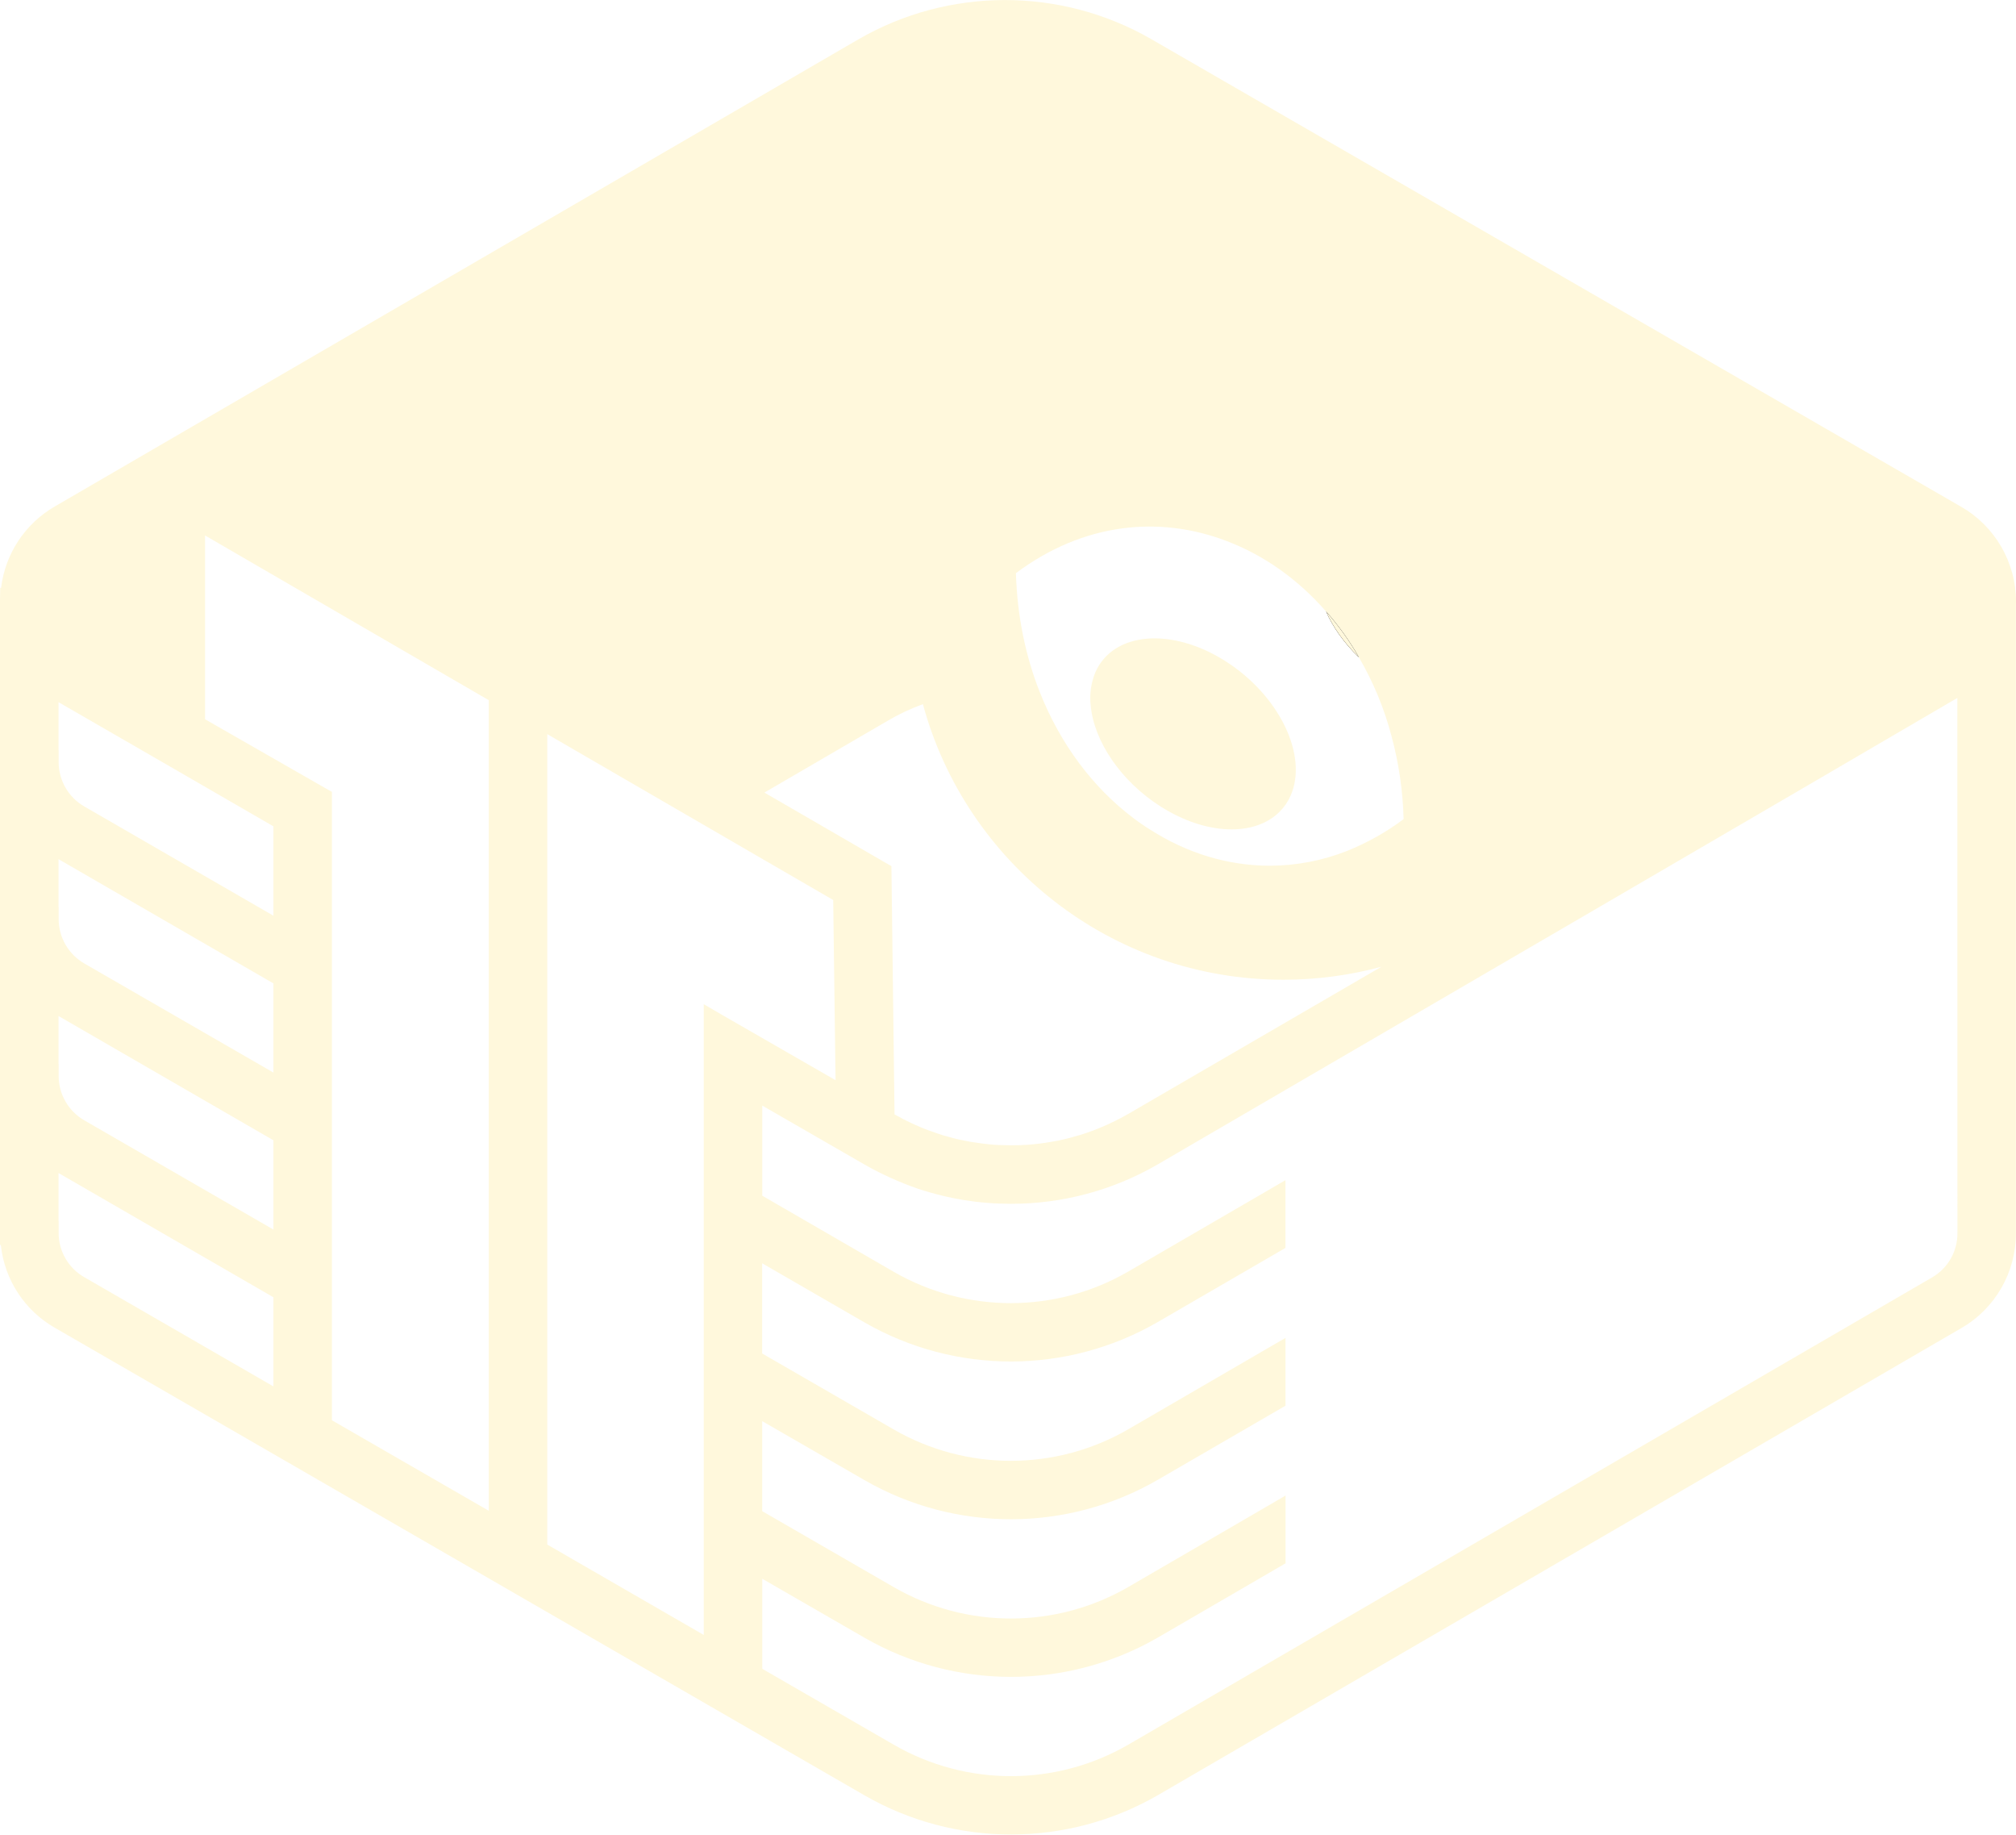
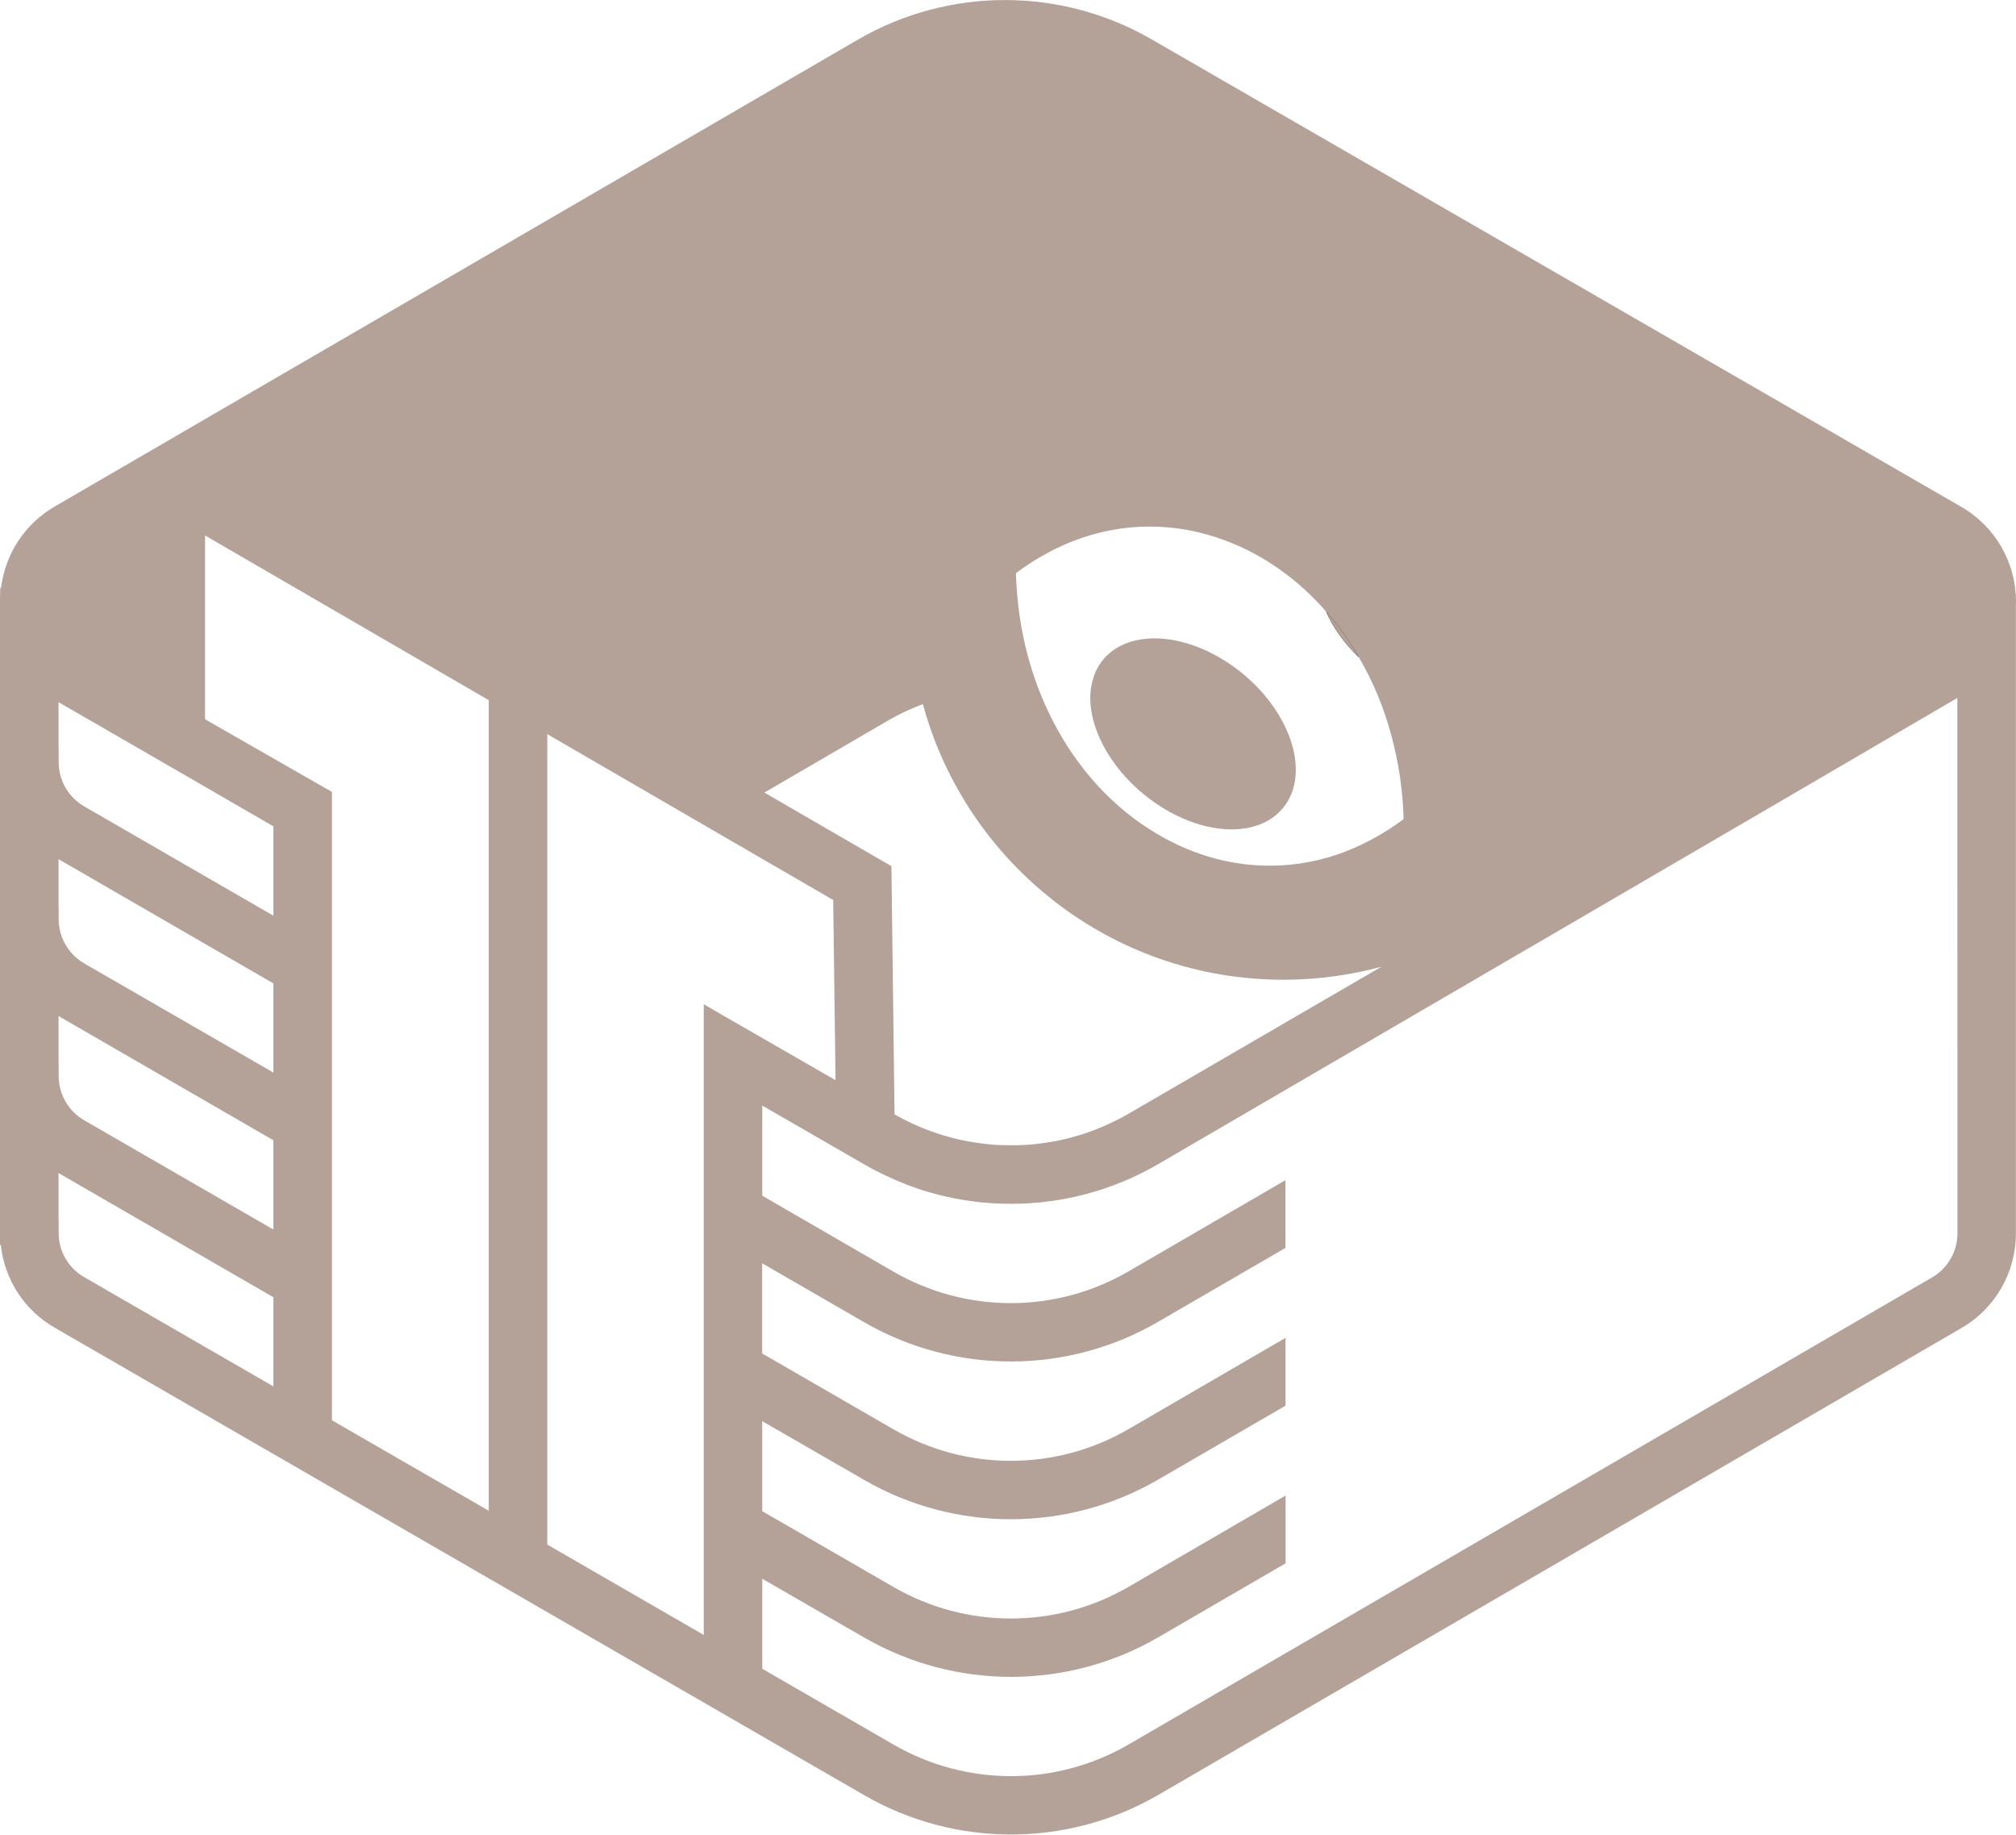
<svg xmlns="http://www.w3.org/2000/svg" viewBox="0 0 1574.31 1432.28">
  <defs>
-     <style>.cls-1{fill:#FFF8DC;}.cls-2{fill:#010101;}</style>
+     <style>.cls-1{fill:#b4a198;}.cls-2{fill:#010101;}</style>
  </defs>
  <g id="Layer_2" data-name="Layer 2">
    <g id="Layer_1-2" data-name="Layer 1">
      <path class="cls-1" d="M1531.17,395.47l-632.28-365a229,229,0,0,0-228.77.36L43,395.29A85.25,85.25,0,0,0,.83,459H.18L0,468.14V972H.64a84.77,84.77,0,0,0,42.5,64.8l632.19,365a229.45,229.45,0,0,0,228.86-.28l627.17-364.49a85.26,85.26,0,0,0,42.86-74.67V472.61a25.88,25.88,0,0,0,.09-2.64A85.39,85.39,0,0,0,1531.17,395.47ZM958,422.44c29,11,55.57,29.79,77.5,54.93a213.88,213.88,0,0,1,25.68,35.82,246.7,246.7,0,0,1,25.5,61.61,275.87,275.87,0,0,1,9.41,64.71,195,195,0,0,1-44,24.76,164.92,164.92,0,0,1-60.5,11.61c-32.81,0-64.8-9.87-93.23-28.06a155.72,155.72,0,0,1-13.53-9.32c-31-23.4-56.66-57.12-72.93-98.34-11-27.79-17.55-59-18.55-92.68C846.34,407.81,905.84,402.42,958,422.44Zm-265,140.38a167,167,0,0,1,27.7-13.07C754.3,673.69,867.63,764.9,1002.26,764.9a293.2,293.2,0,0,0,76.5-10.14L881.25,869.55c-3.75,2.2-7.22,4-10.69,5.67-3,1.55-6.13,3-9.69,4.48-2.56,1.09-4.76,1.91-7,2.83-2.1.73-4.29,1.55-6.4,2.28-2.46.82-4.84,1.56-7.31,2.2-3,.91-5.94,1.74-9.23,2.47-3,.72-6.12,1.37-9.69,1.92a178.74,178.74,0,0,1-19.1,2.37l-2.56.09-2.74.19c-2.29,0-4.84.09-7.31.09-3.11,0-6.22-.09-9.42-.19-2.92-.09-5.66-.36-8.31-.63s-4.94-.55-7.32-.92-4.93-.64-7.31-1.1c-5.11-.91-9.87-1.92-14.44-3.19l-1.18-.37h-.1c-3.84-1-7.22-2-10.23-3.11s-5.67-1.92-8.41-3c-2.38-.91-4.3-1.73-6.21-2.64-1.75-.73-3.3-1.38-4.76-2.11-1.64-.73-2.93-1.37-4.38-2.1l-.19-.18-.27-.09a35.05,35.05,0,0,1-4-2.1l-.18-.1-.27-.18c-1.37-.64-2.65-1.37-4-2.1l-2.37-188.64-.09-5.22-4.48-2.55-94.69-54.84ZM213.51,1082.41,66,997.23a39.65,39.65,0,0,1-20.2-34.91v-9.14H45.7V915.8l167.81,97Zm0-122.47L66,874.76a40,40,0,0,1-20.2-34.91v-9.14H45.7V793.23l167.81,97Zm0-122.56L66,752.29a40.08,40.08,0,0,1-20.2-35v-9.14H45.7V670.76l167.81,97Zm0-122.47L66,629.72a40,40,0,0,1-20.2-34.91v-9.14H45.7V548.2L138.93,602l74.58,43.14Zm168.17,464.57L259.2,1108.83V618.21l-4.57-2.56-94.5-54.11V418.05l221.55,128.6ZM549.57,784v492.44l-122.2-70.56V573.15L650.66,702.66l1.82,140.66L563.28,792Zm979,178.4a39.65,39.65,0,0,1-20.11,35.1L881.25,1362a183,183,0,0,1-183.07.27l-102.91-59.4v-70.29l80.06,46.16a229.45,229.45,0,0,0,228.86-.28l95.15-55.29,4.57-2.66V1167.6l-13.71,8-109,63.34a183,183,0,0,1-183.07.27l-102.91-59.41v-70.28l80.06,46.15a229.13,229.13,0,0,0,228.86-.36l95.15-55.2,4.57-2.65v-52.92l-13.71,7.94-109,63.34a183,183,0,0,1-183.07.28l-102.91-59.41V986.27l80.06,46.24a229.13,229.13,0,0,0,228.86-.36l95.15-55.21,4.57-2.65V921.37l-13.71,8-109,63.33a183,183,0,0,1-183.07.28L595.27,933.53V863.15l80.06,46.16c3.39,1.92,6.67,3.74,10,5.39,6.85,3.47,13.8,6.58,20.65,9.32a14.38,14.38,0,0,0,2.1.82c1.19.46,2.29.92,3.39,1.29,1.46.54,3.37,1.28,5.29,1.91,3,1,5.95,1.92,8.87,2.75a231,231,0,0,0,27,6.12c3.11.46,6.13.92,9.14,1.28s6.31.73,9.42.91c2.83.28,6,.46,9.14.55s6.12.18,9.14.18A227.69,227.69,0,0,0,904.19,909c134.17-78.14,542.17-315.87,624.33-364.12Z" />
      <path class="cls-1" d="M1061.21,513.19c-11.33-10.87-20.2-23.3-25.68-35.82A213.88,213.88,0,0,1,1061.21,513.19Z" />
      <path class="cls-2" d="M1061.21,513.19c-11.33-10.87-20.2-23.3-25.68-35.82A213.88,213.88,0,0,1,1061.21,513.19Z" />
      <path class="cls-1" d="M1061.21,513.19c-11.33-10.87-20.2-23.3-25.68-35.82A213.88,213.88,0,0,1,1061.21,513.19Z" />
      <path class="cls-1" d="M1007.83,621.23a40.64,40.64,0,0,1-8.59,12.52c-19.28,19.37-57.21,18.55-92.76-4-31.44-19.92-52.19-51.27-54.75-78.87a52.38,52.38,0,0,1,3.75-26.23c14-31.35,59.4-35.19,101.45-8.5S1021.73,589.88,1007.83,621.23Z" />
    </g>
  </g>
</svg>
